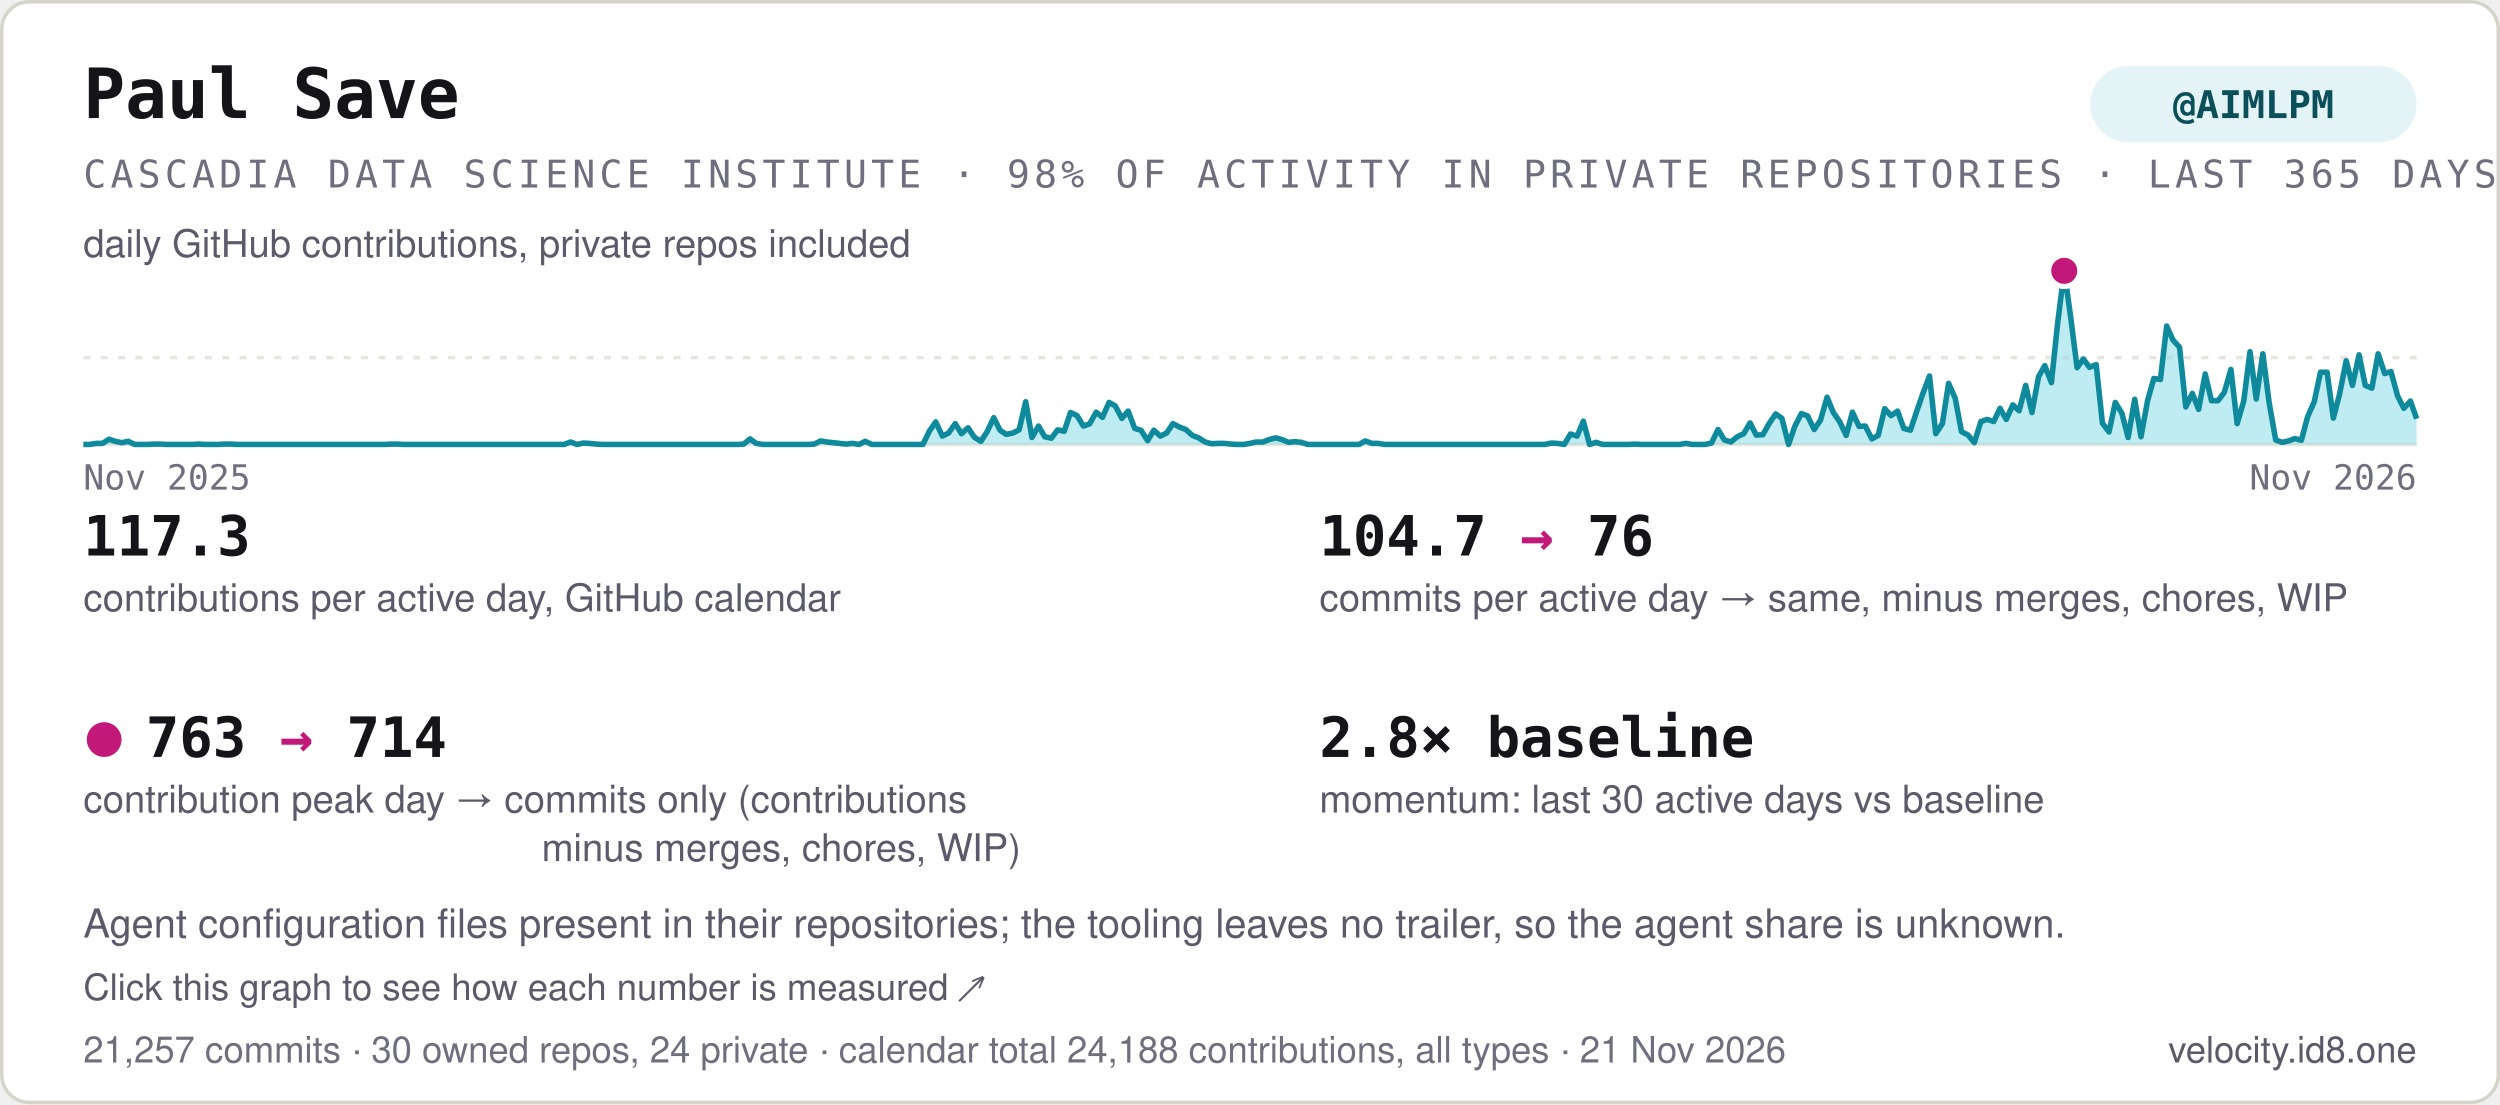
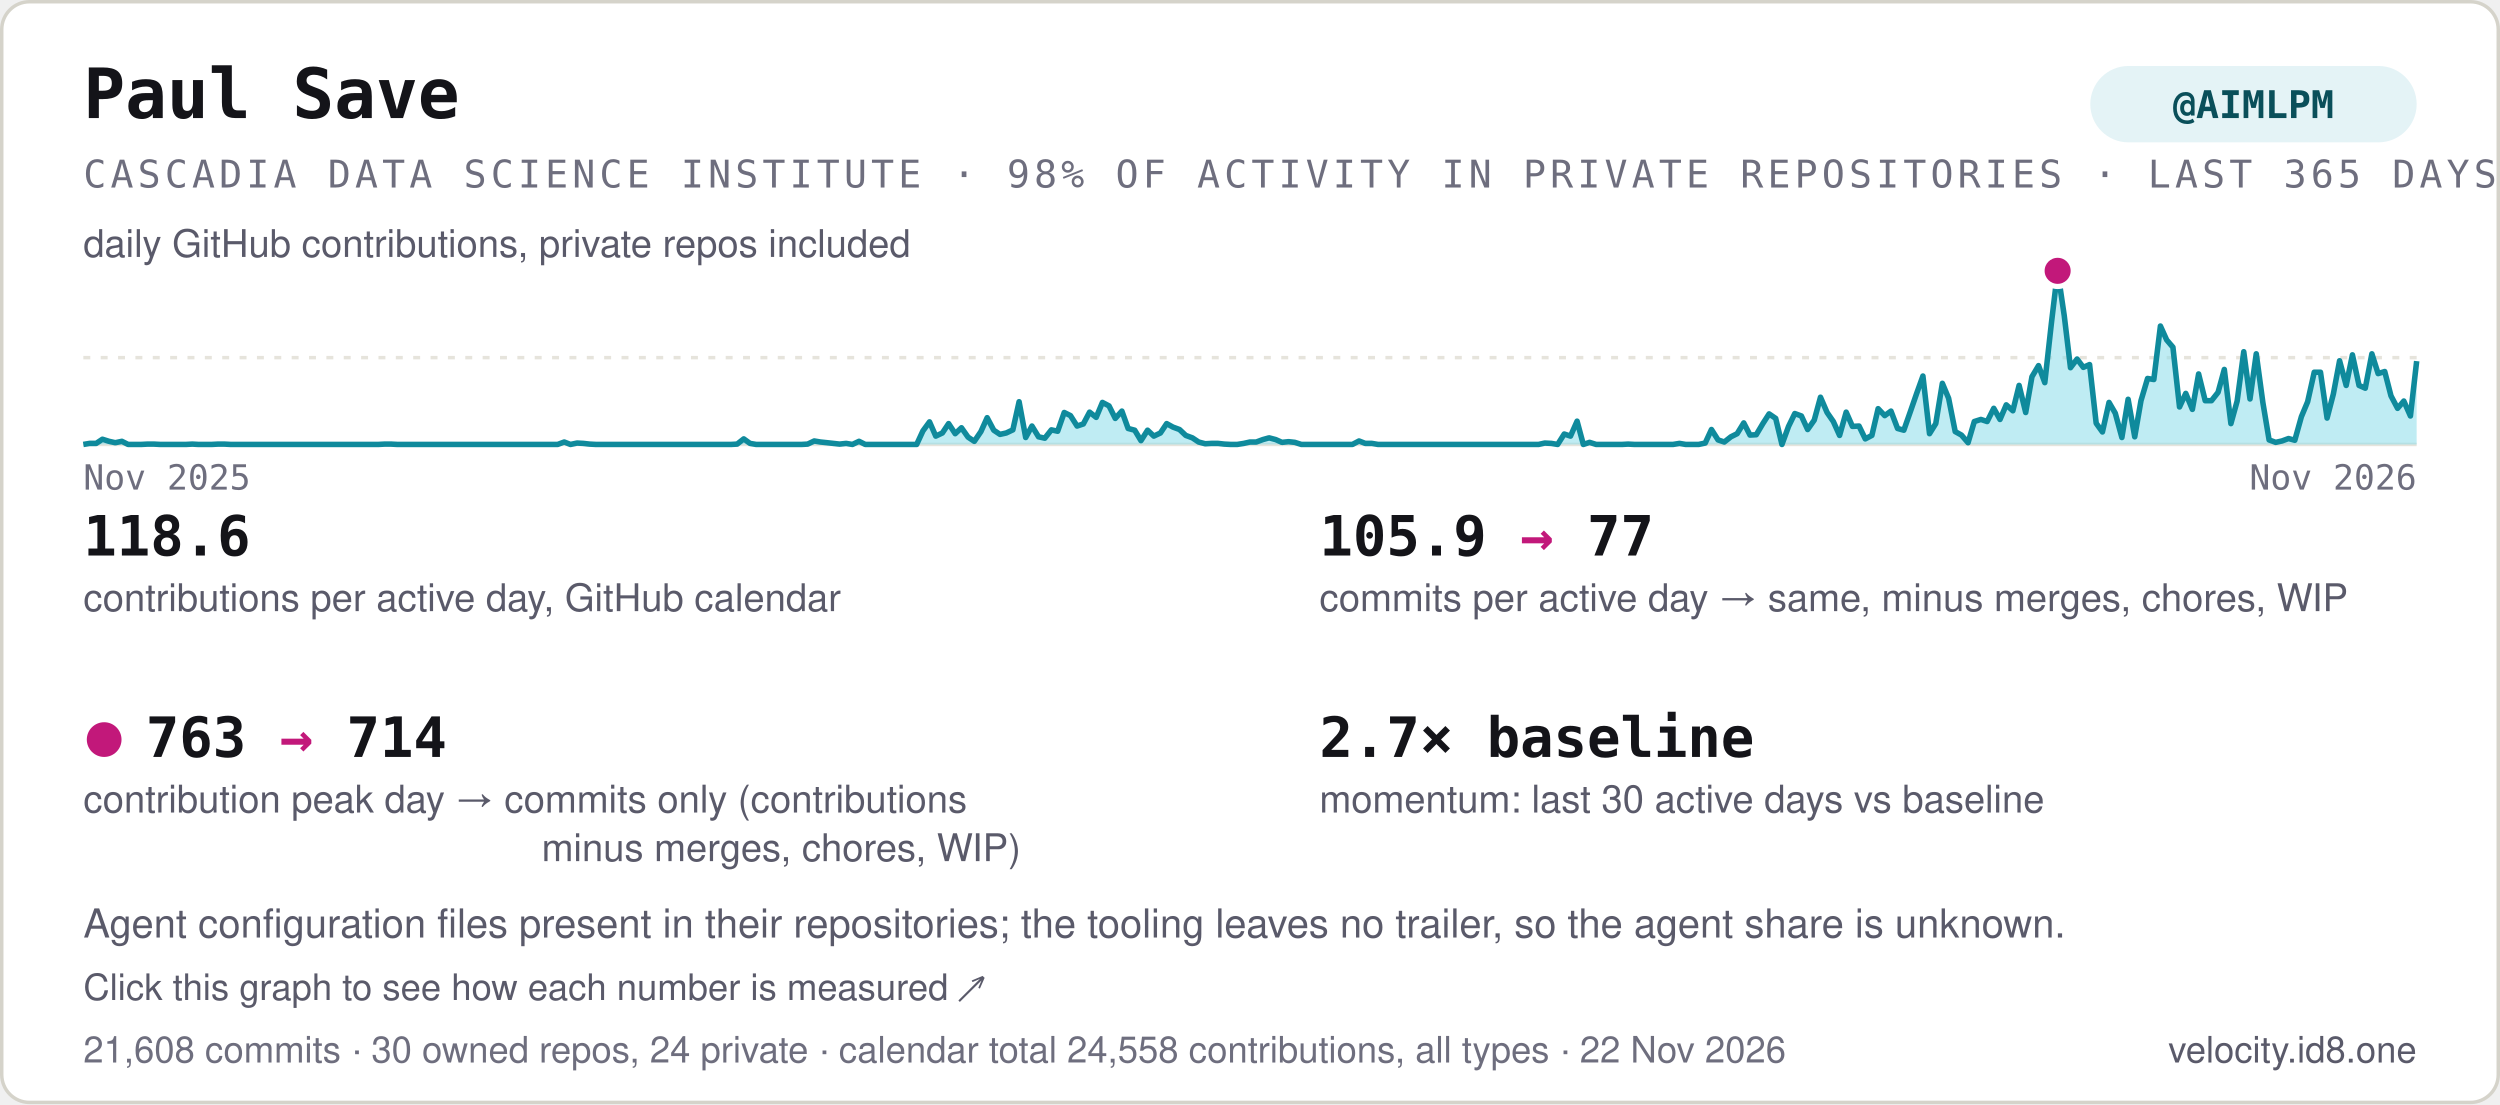
<svg xmlns="http://www.w3.org/2000/svg" width="720" height="318" viewBox="0 0 720 318" role="img" aria-label="Paul Save: Velocity Graph">
  <rect x="0.5" y="0.5" width="719" height="317" rx="8" fill="#FFFFFF" stroke="#D5D3CA" />
  <text x="24" y="34" font-family="Departure Mono, JetBrains Mono, ui-monospace, Menlo, monospace" font-size="20" font-weight="700" fill="#141419">Paul Save</text>
  <text x="24" y="54" font-family="Departure Mono, JetBrains Mono, ui-monospace, Menlo, monospace" font-size="11" letter-spacing="1.2" fill="#6E6E7E">CASCADIA DATA SCIENCE INSTITUTE · 98% OF ACTIVITY IN PRIVATE REPOSITORIES · LAST 365 DAYS</text>
  <rect x="602" y="19" width="94" height="22" rx="11" fill="#E4F3F6" />
  <text x="649" y="34" text-anchor="middle" font-family="Departure Mono, JetBrains Mono, ui-monospace, Menlo, monospace" font-size="11" font-weight="600" fill="#0A4F5A">@AIMLPM</text>
  <line x1="24" x2="696" y1="128" y2="128" stroke="#E6E4DC" />
  <line x1="24" x2="696" y1="103.0" y2="103.0" stroke="#E6E4DC" stroke-dasharray="2 3" />
-   <path d="M24.0,128.0 L25.8,128.0 L27.7,127.7 L29.5,127.7 L31.4,126.5 L33.2,127.1 L35.1,127.5 L36.9,127.1 L38.8,128.0 L40.6,128.0 L42.5,128.0 L44.3,127.9 L46.2,127.9 L48.0,128.0 L49.8,128.0 L51.7,128.0 L53.5,128.0 L55.4,128.0 L57.2,127.9 L59.1,128.0 L60.9,128.0 L62.8,128.0 L64.6,127.9 L66.5,127.9 L68.3,128.0 L70.2,128.0 L72.0,128.0 L73.8,128.0 L75.7,128.0 L77.5,128.0 L79.4,128.0 L81.2,128.0 L83.1,128.0 L84.9,128.0 L86.8,128.0 L88.6,128.0 L90.5,128.0 L92.3,128.0 L94.2,128.0 L96.0,128.0 L97.8,128.0 L99.7,128.0 L101.5,128.0 L103.4,128.0 L105.2,128.0 L107.1,128.0 L108.9,128.0 L110.8,128.0 L112.6,127.9 L114.5,127.9 L116.3,128.0 L118.2,128.0 L120.0,128.0 L121.8,128.0 L123.7,128.0 L125.5,128.0 L127.4,128.0 L129.2,128.0 L131.1,128.0 L132.9,128.0 L134.8,128.0 L136.6,128.0 L138.5,128.0 L140.3,128.0 L142.2,128.0 L144.0,128.0 L145.8,128.0 L147.7,128.0 L149.5,128.0 L151.4,128.0 L153.2,128.0 L155.1,128.0 L156.9,128.0 L158.8,128.0 L160.6,128.0 L162.5,128.0 L164.3,127.3 L166.2,128.0 L168.0,127.6 L169.8,127.7 L171.7,127.9 L173.5,128.0 L175.4,128.0 L177.2,128.0 L179.1,128.0 L180.9,128.0 L182.8,128.0 L184.6,128.0 L186.5,128.0 L188.3,128.0 L190.2,128.0 L192.0,128.0 L193.8,128.0 L195.7,128.0 L197.5,128.0 L199.4,128.0 L201.2,128.0 L203.1,128.0 L204.9,128.0 L206.8,128.0 L208.6,128.0 L210.5,128.0 L212.3,128.0 L214.2,127.9 L216.0,126.4 L217.8,127.7 L219.7,128.0 L221.5,128.0 L223.4,128.0 L225.2,128.0 L227.1,128.0 L228.9,128.0 L230.8,128.0 L232.6,128.0 L234.5,127.9 L236.3,127.0 L238.2,127.3 L240.0,127.5 L241.8,127.7 L243.7,127.9 L245.5,127.7 L247.4,128.0 L249.2,127.1 L251.1,128.0 L252.9,128.0 L254.8,128.0 L256.6,128.0 L258.5,128.0 L260.3,128.0 L262.2,128.0 L264.0,128.0 L265.8,128.0 L267.7,124.1 L269.5,121.5 L271.4,125.6 L273.2,124.7 L275.1,122.0 L276.9,124.9 L278.8,123.2 L280.6,125.9 L282.5,127.1 L284.3,124.3 L286.2,120.3 L288.0,123.9 L289.8,125.1 L291.7,124.7 L293.5,123.8 L295.4,115.7 L297.2,126.0 L299.1,122.7 L300.9,125.8 L302.8,126.2 L304.6,123.8 L306.5,124.2 L308.3,118.8 L310.2,119.7 L312.0,122.7 L313.8,122.1 L315.7,118.7 L317.5,120.2 L319.4,115.9 L321.2,116.9 L323.1,120.5 L324.9,118.4 L326.8,123.4 L328.6,123.9 L330.5,126.9 L332.3,123.9 L334.2,125.6 L336.0,124.7 L337.8,122.0 L339.7,123.0 L341.5,123.7 L343.4,125.4 L345.2,126.1 L347.1,127.3 L348.9,127.8 L350.8,127.7 L352.6,127.7 L354.5,127.9 L356.3,128.0 L358.2,128.0 L360.0,127.7 L361.8,127.3 L363.7,127.3 L365.5,126.6 L367.4,126.1 L369.2,126.6 L371.1,127.4 L372.9,127.2 L374.8,127.4 L376.6,128.0 L378.5,128.0 L380.3,128.0 L382.2,128.0 L384.0,128.0 L385.8,128.0 L387.7,128.0 L389.5,128.0 L391.4,128.0 L393.2,127.0 L395.1,127.7 L396.9,127.7 L398.8,128.0 L400.6,128.0 L402.5,128.0 L404.3,128.0 L406.2,128.0 L408.0,128.0 L409.8,128.0 L411.7,128.0 L413.5,128.0 L415.4,128.0 L417.2,128.0 L419.1,128.0 L420.9,128.0 L422.8,128.0 L424.6,128.0 L426.5,128.0 L428.3,128.0 L430.2,128.0 L432.0,128.0 L433.8,128.0 L435.7,128.0 L437.5,128.0 L439.4,128.0 L441.2,128.0 L443.1,128.0 L444.9,128.0 L446.8,127.6 L448.6,127.7 L450.5,128.0 L452.3,125.0 L454.2,125.6 L456.0,121.3 L457.8,128.0 L459.7,127.4 L461.5,128.0 L463.4,128.0 L465.2,128.0 L467.1,128.0 L468.9,128.0 L470.8,127.9 L472.6,128.0 L474.5,128.0 L476.3,128.0 L478.2,128.0 L480.0,128.0 L481.8,128.0 L483.7,128.0 L485.5,127.7 L487.4,128.0 L489.2,128.0 L491.1,128.0 L492.9,127.6 L494.8,123.7 L496.6,126.7 L498.5,127.3 L500.3,125.8 L502.2,124.9 L504.0,121.8 L505.8,125.3 L507.7,125.2 L509.5,122.0 L511.4,119.2 L513.2,120.5 L515.1,128.0 L516.9,122.8 L518.8,119.1 L520.6,119.8 L522.5,123.7 L524.3,121.0 L526.2,114.4 L528.0,118.8 L529.8,121.4 L531.7,125.4 L533.5,118.7 L535.4,122.8 L537.2,122.7 L539.1,126.4 L540.9,125.4 L542.8,117.7 L544.6,119.7 L546.5,118.4 L548.3,123.4 L550.2,123.9 L552.0,118.5 L553.8,113.3 L555.7,108.3 L557.5,124.9 L559.4,122.0 L561.2,110.4 L563.1,114.7 L564.9,124.3 L566.8,125.3 L568.6,127.5 L570.5,121.4 L572.3,120.8 L574.2,121.4 L576.0,117.6 L577.8,120.8 L579.7,116.6 L581.5,118.3 L583.4,111.0 L585.2,118.8 L587.1,108.5 L588.9,105.3 L590.8,110.2 L592.6,93.1 L594.5,78.0 L596.3,90.9 L598.2,105.9 L600.0,103.4 L601.8,105.8 L603.7,105.0 L605.5,121.9 L607.4,124.4 L609.2,115.9 L611.1,119.0 L612.9,126.0 L614.8,115.0 L616.6,125.8 L618.5,115.4 L620.3,109.0 L622.2,109.3 L624.0,93.9 L625.8,97.9 L627.7,100.0 L629.5,117.2 L631.4,113.3 L633.2,117.9 L635.1,107.7 L636.9,115.4 L638.8,115.4 L640.6,113.0 L642.5,106.4 L644.3,122.0 L646.2,115.5 L648.0,101.3 L649.8,114.9 L651.7,101.9 L653.5,115.9 L655.4,126.7 L657.2,127.4 L659.1,127.0 L660.9,126.3 L662.8,126.8 L664.6,120.0 L666.5,115.7 L668.3,107.2 L670.2,107.2 L672.0,120.4 L673.8,113.5 L675.7,103.9 L677.5,111.0 L679.4,102.2 L681.2,111.0 L683.1,111.8 L684.9,101.9 L686.8,107.6 L688.6,107.0 L690.5,114.0 L692.3,117.6 L694.2,115.5 L696.0,120.6 L696.0,128 L24,128 Z" fill="#8ADCE8" fill-opacity="0.55" />
-   <path d="M24.0,128.0 L25.8,128.0 L27.7,127.7 L29.5,127.7 L31.4,126.5 L33.2,127.1 L35.1,127.5 L36.9,127.1 L38.8,128.0 L40.6,128.0 L42.5,128.0 L44.3,127.9 L46.2,127.9 L48.0,128.0 L49.8,128.0 L51.7,128.0 L53.5,128.0 L55.4,128.0 L57.2,127.9 L59.1,128.0 L60.9,128.0 L62.8,128.0 L64.6,127.9 L66.5,127.9 L68.3,128.0 L70.2,128.0 L72.0,128.0 L73.8,128.0 L75.7,128.0 L77.5,128.0 L79.4,128.0 L81.2,128.0 L83.1,128.0 L84.9,128.0 L86.8,128.0 L88.6,128.0 L90.5,128.0 L92.3,128.0 L94.2,128.0 L96.0,128.0 L97.8,128.0 L99.7,128.0 L101.5,128.0 L103.4,128.0 L105.2,128.0 L107.1,128.0 L108.9,128.0 L110.8,128.0 L112.6,127.9 L114.5,127.9 L116.3,128.0 L118.2,128.0 L120.0,128.0 L121.8,128.0 L123.7,128.0 L125.5,128.0 L127.4,128.0 L129.2,128.0 L131.1,128.0 L132.9,128.0 L134.8,128.0 L136.6,128.0 L138.5,128.0 L140.3,128.0 L142.2,128.0 L144.0,128.0 L145.8,128.0 L147.7,128.0 L149.5,128.0 L151.4,128.0 L153.2,128.0 L155.1,128.0 L156.9,128.0 L158.8,128.0 L160.6,128.0 L162.5,128.0 L164.3,127.3 L166.2,128.0 L168.0,127.6 L169.8,127.7 L171.7,127.9 L173.5,128.0 L175.4,128.0 L177.2,128.0 L179.1,128.0 L180.9,128.0 L182.8,128.0 L184.6,128.0 L186.5,128.0 L188.3,128.0 L190.2,128.0 L192.0,128.0 L193.8,128.0 L195.7,128.0 L197.5,128.0 L199.4,128.0 L201.2,128.0 L203.1,128.0 L204.9,128.0 L206.8,128.0 L208.6,128.0 L210.5,128.0 L212.3,128.0 L214.2,127.9 L216.0,126.4 L217.8,127.7 L219.7,128.0 L221.5,128.0 L223.4,128.0 L225.2,128.0 L227.1,128.0 L228.9,128.0 L230.8,128.0 L232.6,128.0 L234.5,127.9 L236.3,127.0 L238.2,127.3 L240.0,127.5 L241.8,127.7 L243.7,127.9 L245.5,127.7 L247.4,128.0 L249.2,127.1 L251.1,128.0 L252.9,128.0 L254.8,128.0 L256.6,128.0 L258.5,128.0 L260.3,128.0 L262.2,128.0 L264.0,128.0 L265.8,128.0 L267.7,124.1 L269.5,121.5 L271.4,125.6 L273.2,124.7 L275.1,122.0 L276.9,124.9 L278.8,123.2 L280.6,125.9 L282.5,127.1 L284.3,124.3 L286.2,120.3 L288.0,123.9 L289.8,125.1 L291.7,124.7 L293.5,123.8 L295.4,115.7 L297.2,126.0 L299.1,122.7 L300.9,125.8 L302.8,126.2 L304.6,123.8 L306.5,124.2 L308.3,118.8 L310.2,119.7 L312.0,122.7 L313.8,122.1 L315.7,118.7 L317.5,120.2 L319.4,115.9 L321.2,116.9 L323.1,120.5 L324.9,118.4 L326.8,123.4 L328.6,123.9 L330.5,126.9 L332.3,123.9 L334.2,125.6 L336.0,124.7 L337.8,122.0 L339.7,123.0 L341.5,123.7 L343.4,125.4 L345.2,126.1 L347.1,127.3 L348.9,127.8 L350.8,127.7 L352.6,127.7 L354.5,127.9 L356.3,128.0 L358.2,128.0 L360.0,127.7 L361.8,127.3 L363.7,127.3 L365.5,126.6 L367.4,126.1 L369.2,126.6 L371.1,127.4 L372.9,127.2 L374.8,127.4 L376.6,128.0 L378.5,128.0 L380.3,128.0 L382.2,128.0 L384.0,128.0 L385.8,128.0 L387.7,128.0 L389.5,128.0 L391.4,128.0 L393.2,127.0 L395.1,127.7 L396.9,127.7 L398.8,128.0 L400.6,128.0 L402.5,128.0 L404.3,128.0 L406.2,128.0 L408.0,128.0 L409.8,128.0 L411.7,128.0 L413.5,128.0 L415.4,128.0 L417.2,128.0 L419.1,128.0 L420.9,128.0 L422.8,128.0 L424.6,128.0 L426.5,128.0 L428.3,128.0 L430.2,128.0 L432.0,128.0 L433.8,128.0 L435.7,128.0 L437.5,128.0 L439.4,128.0 L441.2,128.0 L443.1,128.0 L444.9,128.0 L446.8,127.6 L448.6,127.7 L450.5,128.0 L452.3,125.0 L454.2,125.6 L456.0,121.3 L457.8,128.0 L459.7,127.4 L461.5,128.0 L463.4,128.0 L465.2,128.0 L467.1,128.0 L468.9,128.0 L470.8,127.9 L472.6,128.0 L474.5,128.0 L476.3,128.0 L478.2,128.0 L480.0,128.0 L481.8,128.0 L483.7,128.0 L485.5,127.7 L487.4,128.0 L489.2,128.0 L491.1,128.0 L492.9,127.6 L494.8,123.7 L496.6,126.7 L498.5,127.3 L500.3,125.8 L502.2,124.9 L504.0,121.8 L505.8,125.3 L507.7,125.2 L509.5,122.0 L511.4,119.2 L513.2,120.5 L515.1,128.0 L516.9,122.8 L518.8,119.1 L520.6,119.8 L522.5,123.7 L524.3,121.0 L526.2,114.4 L528.0,118.8 L529.8,121.4 L531.7,125.4 L533.5,118.7 L535.4,122.8 L537.2,122.7 L539.1,126.4 L540.9,125.4 L542.8,117.7 L544.6,119.7 L546.5,118.4 L548.3,123.4 L550.2,123.9 L552.0,118.5 L553.8,113.3 L555.7,108.3 L557.5,124.9 L559.4,122.0 L561.2,110.4 L563.1,114.7 L564.9,124.3 L566.8,125.3 L568.6,127.5 L570.5,121.4 L572.3,120.8 L574.2,121.4 L576.0,117.6 L577.8,120.8 L579.7,116.6 L581.5,118.3 L583.4,111.0 L585.2,118.8 L587.1,108.5 L588.9,105.3 L590.8,110.2 L592.6,93.1 L594.5,78.0 L596.3,90.9 L598.2,105.9 L600.0,103.4 L601.8,105.8 L603.7,105.0 L605.5,121.9 L607.4,124.4 L609.2,115.9 L611.1,119.0 L612.9,126.0 L614.8,115.0 L616.6,125.8 L618.5,115.4 L620.3,109.0 L622.2,109.3 L624.0,93.9 L625.8,97.9 L627.7,100.0 L629.5,117.2 L631.4,113.3 L633.2,117.9 L635.1,107.7 L636.9,115.4 L638.8,115.4 L640.6,113.0 L642.5,106.4 L644.3,122.0 L646.2,115.5 L648.0,101.3 L649.8,114.9 L651.7,101.9 L653.5,115.9 L655.4,126.7 L657.2,127.4 L659.1,127.0 L660.9,126.3 L662.8,126.8 L664.6,120.0 L666.5,115.7 L668.3,107.2 L670.2,107.2 L672.0,120.4 L673.8,113.5 L675.7,103.9 L677.5,111.0 L679.4,102.2 L681.2,111.0 L683.1,111.8 L684.9,101.9 L686.8,107.6 L688.6,107.0 L690.5,114.0 L692.3,117.6 L694.2,115.5 L696.0,120.6" fill="none" stroke="#0F8A9C" stroke-width="1.6" stroke-linejoin="round" />
-   <circle cx="594.5" cy="78.0" r="4.5" fill="#C2187A" stroke="#FFFFFF" stroke-width="1.5" />
+   <path d="M24.0,128.0 L25.8,127.7 L27.7,127.7 L29.5,126.5 L31.4,127.1 L33.2,127.5 L35.1,127.1 L36.9,128.0 L38.8,128.0 L40.6,128.0 L42.5,127.9 L44.3,127.9 L46.2,128.0 L48.0,128.0 L49.8,128.0 L51.7,128.0 L53.5,128.0 L55.4,127.9 L57.2,128.0 L59.1,128.0 L60.9,128.0 L62.8,127.9 L64.6,127.9 L66.5,128.0 L68.3,128.0 L70.2,128.0 L72.0,128.0 L73.8,128.0 L75.7,128.0 L77.5,128.0 L79.4,128.0 L81.2,128.0 L83.1,128.0 L84.9,128.0 L86.8,128.0 L88.6,128.0 L90.5,128.0 L92.3,128.0 L94.2,128.0 L96.0,128.0 L97.8,128.0 L99.7,128.0 L101.5,128.0 L103.4,128.0 L105.2,128.0 L107.1,128.0 L108.9,128.0 L110.8,127.9 L112.6,127.9 L114.5,128.0 L116.3,128.0 L118.2,128.0 L120.0,128.0 L121.8,128.0 L123.7,128.0 L125.5,128.0 L127.4,128.0 L129.2,128.0 L131.1,128.0 L132.9,128.0 L134.8,128.0 L136.6,128.0 L138.5,128.0 L140.3,128.0 L142.2,128.0 L144.0,128.0 L145.8,128.0 L147.7,128.0 L149.5,128.0 L151.4,128.0 L153.2,128.0 L155.1,128.0 L156.9,128.0 L158.8,128.0 L160.6,128.0 L162.5,127.3 L164.3,128.0 L166.2,127.6 L168.0,127.7 L169.8,127.9 L171.7,128.0 L173.5,128.0 L175.4,128.0 L177.2,128.0 L179.1,128.0 L180.9,128.0 L182.8,128.0 L184.6,128.0 L186.5,128.0 L188.3,128.0 L190.2,128.0 L192.0,128.0 L193.8,128.0 L195.7,128.0 L197.5,128.0 L199.4,128.0 L201.2,128.0 L203.1,128.0 L204.9,128.0 L206.8,128.0 L208.6,128.0 L210.5,128.0 L212.3,127.9 L214.2,126.4 L216.0,127.7 L217.8,128.0 L219.7,128.0 L221.5,128.0 L223.4,128.0 L225.2,128.0 L227.1,128.0 L228.9,128.0 L230.8,128.0 L232.6,127.9 L234.5,127.0 L236.3,127.3 L238.2,127.5 L240.0,127.7 L241.8,127.9 L243.7,127.7 L245.5,128.0 L247.4,127.1 L249.2,128.0 L251.1,128.0 L252.9,128.0 L254.8,128.0 L256.6,128.0 L258.5,128.0 L260.3,128.0 L262.2,128.0 L264.0,128.0 L265.8,124.1 L267.7,121.5 L269.5,125.6 L271.4,124.7 L273.2,122.0 L275.1,124.9 L276.9,123.2 L278.8,125.9 L280.6,127.1 L282.5,124.3 L284.3,120.3 L286.2,123.9 L288.0,125.1 L289.8,124.7 L291.7,123.8 L293.5,115.7 L295.4,126.0 L297.2,122.7 L299.1,125.8 L300.9,126.2 L302.8,123.8 L304.6,124.2 L306.5,118.8 L308.3,119.7 L310.2,122.7 L312.0,122.1 L313.8,118.7 L315.7,120.2 L317.5,115.9 L319.4,116.9 L321.2,120.5 L323.1,118.4 L324.9,123.4 L326.8,123.9 L328.6,126.9 L330.5,123.9 L332.3,125.6 L334.2,124.7 L336.0,122.0 L337.8,123.0 L339.7,123.7 L341.5,125.4 L343.4,126.1 L345.2,127.3 L347.1,127.8 L348.9,127.7 L350.8,127.7 L352.6,127.9 L354.5,128.0 L356.3,128.0 L358.2,127.7 L360.0,127.3 L361.8,127.3 L363.7,126.6 L365.5,126.1 L367.4,126.6 L369.2,127.4 L371.1,127.2 L372.9,127.4 L374.8,128.0 L376.6,128.0 L378.5,128.0 L380.3,128.0 L382.2,128.0 L384.0,128.0 L385.8,128.0 L387.7,128.0 L389.5,128.0 L391.4,127.0 L393.2,127.7 L395.1,127.7 L396.9,128.0 L398.8,128.0 L400.6,128.0 L402.5,128.0 L404.3,128.0 L406.2,128.0 L408.0,128.0 L409.8,128.0 L411.7,128.0 L413.5,128.0 L415.4,128.0 L417.2,128.0 L419.1,128.0 L420.9,128.0 L422.8,128.0 L424.6,128.0 L426.5,128.0 L428.3,128.0 L430.2,128.0 L432.0,128.0 L433.8,128.0 L435.7,128.0 L437.5,128.0 L439.4,128.0 L441.2,128.0 L443.1,128.0 L444.9,127.6 L446.8,127.7 L448.6,128.0 L450.5,125.0 L452.3,125.6 L454.2,121.3 L456.0,128.0 L457.8,127.4 L459.7,128.0 L461.5,128.0 L463.4,128.0 L465.2,128.0 L467.1,128.0 L468.9,127.9 L470.8,128.0 L472.6,128.0 L474.5,128.0 L476.3,128.0 L478.2,128.0 L480.0,128.0 L481.8,128.0 L483.7,127.7 L485.5,128.0 L487.4,128.0 L489.2,128.0 L491.1,127.6 L492.9,123.7 L494.8,126.7 L496.6,127.3 L498.5,125.8 L500.3,124.9 L502.2,121.8 L504.0,125.3 L505.8,125.2 L507.7,122.0 L509.5,119.2 L511.4,120.5 L513.2,128.0 L515.1,122.8 L516.9,119.1 L518.8,119.8 L520.6,123.7 L522.5,121.0 L524.3,114.4 L526.2,118.8 L528.0,121.4 L529.8,125.4 L531.7,118.7 L533.5,122.8 L535.4,122.7 L537.2,126.4 L539.1,125.4 L540.9,117.7 L542.8,119.7 L544.6,118.4 L546.5,123.4 L548.3,123.9 L550.2,118.5 L552.0,113.3 L553.8,108.3 L555.7,124.9 L557.5,122.0 L559.4,110.4 L561.2,114.7 L563.1,124.3 L564.9,125.3 L566.8,127.5 L568.6,121.4 L570.5,120.8 L572.3,121.4 L574.2,117.6 L576.0,120.8 L577.8,116.6 L579.7,118.3 L581.5,111.0 L583.4,118.8 L585.2,108.5 L587.1,105.3 L588.9,110.2 L590.8,93.1 L592.6,78.0 L594.5,90.9 L596.3,105.9 L598.2,103.4 L600.0,105.8 L601.8,105.0 L603.7,121.9 L605.5,124.4 L607.4,115.9 L609.2,119.0 L611.1,126.0 L612.9,115.0 L614.8,125.8 L616.6,115.4 L618.5,109.0 L620.3,109.3 L622.2,93.9 L624.0,97.9 L625.8,100.0 L627.7,117.2 L629.5,113.3 L631.4,117.9 L633.2,107.7 L635.1,115.4 L636.9,115.4 L638.8,113.0 L640.6,106.4 L642.5,122.0 L644.3,115.5 L646.2,101.3 L648.0,114.9 L649.8,101.9 L651.7,115.9 L653.5,126.7 L655.4,127.4 L657.2,127.0 L659.1,126.3 L660.9,126.8 L662.8,120.0 L664.6,115.7 L666.5,107.2 L668.3,107.2 L670.2,120.4 L672.0,113.5 L673.8,103.9 L675.7,111.0 L677.5,102.2 L679.4,111.0 L681.2,111.8 L683.1,101.9 L684.9,107.6 L686.8,107.0 L688.6,114.0 L690.5,117.6 L692.3,115.5 L694.2,119.8 L696.0,104.0 L696.0,128 L24,128 Z" fill="#8ADCE8" fill-opacity="0.55" />
+   <path d="M24.0,128.0 L25.8,127.7 L27.7,127.7 L29.5,126.5 L31.4,127.1 L33.2,127.5 L35.1,127.1 L36.9,128.0 L38.8,128.0 L40.6,128.0 L42.5,127.9 L44.3,127.9 L46.2,128.0 L48.0,128.0 L49.8,128.0 L51.7,128.0 L53.5,128.0 L55.4,127.9 L57.2,128.0 L59.1,128.0 L60.9,128.0 L62.8,127.9 L64.6,127.9 L66.5,128.0 L68.3,128.0 L70.2,128.0 L72.0,128.0 L73.8,128.0 L75.7,128.0 L77.5,128.0 L79.4,128.0 L81.2,128.0 L83.1,128.0 L84.9,128.0 L86.8,128.0 L88.6,128.0 L90.5,128.0 L92.3,128.0 L94.2,128.0 L96.0,128.0 L97.8,128.0 L99.7,128.0 L101.5,128.0 L103.4,128.0 L105.2,128.0 L107.1,128.0 L108.9,128.0 L110.8,127.9 L112.6,127.9 L114.5,128.0 L116.3,128.0 L118.2,128.0 L120.0,128.0 L121.8,128.0 L123.7,128.0 L125.5,128.0 L127.4,128.0 L129.2,128.0 L131.1,128.0 L132.9,128.0 L134.8,128.0 L136.6,128.0 L138.5,128.0 L140.3,128.0 L142.2,128.0 L144.0,128.0 L145.8,128.0 L147.7,128.0 L149.5,128.0 L151.4,128.0 L153.2,128.0 L155.1,128.0 L156.9,128.0 L158.8,128.0 L160.6,128.0 L162.5,127.3 L164.3,128.0 L166.2,127.6 L168.0,127.7 L169.8,127.9 L171.7,128.0 L173.5,128.0 L175.4,128.0 L177.2,128.0 L179.1,128.0 L180.9,128.0 L182.8,128.0 L184.6,128.0 L186.5,128.0 L188.3,128.0 L190.2,128.0 L192.0,128.0 L193.8,128.0 L195.7,128.0 L197.5,128.0 L199.4,128.0 L201.2,128.0 L203.1,128.0 L204.9,128.0 L206.8,128.0 L208.6,128.0 L210.5,128.0 L212.3,127.9 L214.2,126.4 L216.0,127.7 L217.8,128.0 L219.7,128.0 L221.5,128.0 L223.4,128.0 L225.2,128.0 L227.1,128.0 L228.9,128.0 L230.8,128.0 L232.6,127.9 L234.5,127.0 L236.3,127.3 L238.2,127.5 L240.0,127.7 L241.8,127.9 L243.7,127.7 L245.5,128.0 L247.4,127.1 L249.2,128.0 L251.1,128.0 L252.9,128.0 L254.8,128.0 L256.6,128.0 L258.5,128.0 L260.3,128.0 L262.2,128.0 L264.0,128.0 L265.8,124.1 L267.7,121.5 L269.5,125.6 L271.4,124.7 L273.2,122.0 L275.1,124.9 L276.9,123.2 L278.8,125.9 L280.6,127.1 L282.5,124.3 L284.3,120.3 L286.2,123.9 L288.0,125.1 L289.8,124.7 L291.7,123.8 L293.5,115.7 L295.4,126.0 L297.2,122.7 L299.1,125.8 L300.9,126.2 L302.8,123.8 L304.6,124.2 L306.5,118.8 L308.3,119.7 L310.2,122.7 L312.0,122.1 L313.8,118.7 L315.7,120.2 L317.5,115.9 L319.4,116.9 L321.2,120.5 L323.1,118.4 L324.9,123.4 L326.8,123.9 L328.6,126.9 L330.5,123.9 L332.3,125.6 L334.2,124.7 L336.0,122.0 L337.8,123.0 L339.7,123.7 L341.5,125.4 L343.4,126.1 L345.2,127.3 L347.1,127.8 L348.9,127.7 L350.8,127.7 L352.6,127.9 L354.5,128.0 L356.3,128.0 L358.2,127.7 L360.0,127.3 L361.8,127.3 L363.7,126.6 L365.5,126.1 L367.4,126.6 L369.2,127.4 L371.1,127.2 L372.9,127.4 L374.8,128.0 L376.6,128.0 L378.5,128.0 L380.3,128.0 L382.2,128.0 L384.0,128.0 L385.8,128.0 L387.7,128.0 L389.5,128.0 L391.4,127.0 L393.2,127.7 L395.1,127.7 L396.9,128.0 L398.8,128.0 L400.6,128.0 L402.5,128.0 L404.3,128.0 L406.2,128.0 L408.0,128.0 L409.8,128.0 L411.7,128.0 L413.5,128.0 L415.4,128.0 L417.2,128.0 L419.1,128.0 L420.9,128.0 L422.8,128.0 L424.6,128.0 L426.5,128.0 L428.3,128.0 L430.2,128.0 L432.0,128.0 L433.8,128.0 L435.7,128.0 L437.5,128.0 L439.4,128.0 L441.2,128.0 L443.1,128.0 L444.9,127.6 L446.8,127.7 L448.6,128.0 L450.5,125.0 L452.3,125.6 L454.2,121.3 L456.0,128.0 L457.8,127.4 L459.7,128.0 L461.5,128.0 L463.4,128.0 L465.2,128.0 L467.1,128.0 L468.9,127.9 L470.8,128.0 L472.6,128.0 L474.5,128.0 L476.3,128.0 L478.2,128.0 L480.0,128.0 L481.8,128.0 L483.7,127.7 L485.5,128.0 L487.4,128.0 L489.2,128.0 L491.1,127.6 L492.9,123.7 L494.8,126.7 L496.6,127.3 L498.5,125.8 L500.3,124.9 L502.2,121.8 L504.0,125.3 L505.8,125.2 L507.7,122.0 L509.5,119.2 L511.4,120.5 L513.2,128.0 L515.1,122.8 L516.9,119.1 L518.8,119.8 L520.6,123.7 L522.5,121.0 L524.3,114.4 L526.2,118.8 L528.0,121.4 L529.8,125.4 L531.7,118.7 L533.5,122.8 L535.4,122.7 L537.2,126.4 L539.1,125.4 L540.9,117.7 L542.8,119.7 L544.6,118.4 L546.5,123.4 L548.3,123.9 L550.2,118.5 L552.0,113.3 L553.8,108.3 L555.7,124.9 L557.5,122.0 L559.4,110.4 L561.2,114.7 L563.1,124.3 L564.9,125.3 L566.8,127.5 L568.6,121.4 L570.5,120.8 L572.3,121.4 L574.2,117.6 L576.0,120.8 L577.8,116.6 L579.7,118.3 L581.5,111.0 L583.4,118.8 L585.2,108.5 L587.1,105.3 L588.9,110.2 L590.8,93.1 L592.6,78.0 L594.5,90.9 L596.3,105.9 L598.2,103.4 L600.0,105.8 L601.8,105.0 L603.7,121.9 L605.5,124.4 L607.4,115.9 L609.2,119.0 L611.1,126.0 L612.9,115.0 L614.8,125.8 L616.6,115.4 L618.5,109.0 L620.3,109.3 L622.2,93.9 L624.0,97.9 L625.8,100.0 L627.7,117.2 L629.5,113.3 L631.4,117.9 L633.2,107.7 L635.1,115.4 L636.9,115.4 L638.8,113.0 L640.6,106.4 L642.5,122.0 L644.3,115.5 L646.2,101.3 L648.0,114.9 L649.8,101.9 L651.7,115.9 L653.5,126.7 L655.4,127.4 L657.2,127.0 L659.1,126.3 L660.9,126.8 L662.8,120.0 L664.6,115.7 L666.5,107.2 L668.3,107.2 L670.2,120.4 L672.0,113.5 L673.8,103.9 L675.7,111.0 L677.5,102.2 L679.4,111.0 L681.2,111.8 L683.1,101.9 L684.9,107.6 L686.8,107.0 L688.6,114.0 L690.5,117.6 L692.3,115.5 L694.2,119.8 L696.0,104.0" fill="none" stroke="#0F8A9C" stroke-width="1.6" stroke-linejoin="round" />
+   <circle cx="592.6" cy="78.0" r="4.5" fill="#C2187A" stroke="#FFFFFF" stroke-width="1.5" />
  <text x="24" y="141" font-family="Departure Mono, JetBrains Mono, ui-monospace, Menlo, monospace" font-size="10" fill="#6E6E7E">Nov 2025</text>
  <text x="696" y="141" text-anchor="end" font-family="Departure Mono, JetBrains Mono, ui-monospace, Menlo, monospace" font-size="10" fill="#6E6E7E">Nov 2026</text>
  <text x="24" y="74" font-family="-apple-system, BlinkMacSystemFont, 'Segoe UI', Helvetica, Arial, sans-serif" font-size="11" fill="#5A5A6A">daily GitHub contributions, private repos included</text>
-   <text x="24" y="160" font-family="Departure Mono, JetBrains Mono, ui-monospace, Menlo, monospace" font-size="16" font-weight="600" fill="#141419">117.3</text>
+   <text x="24" y="160" font-family="Departure Mono, JetBrains Mono, ui-monospace, Menlo, monospace" font-size="16" font-weight="600" fill="#141419">118.6</text>
  <text x="24" y="176" font-family="-apple-system, BlinkMacSystemFont, 'Segoe UI', Helvetica, Arial, sans-serif" font-size="11" fill="#5A5A6A">contributions per active day, GitHub calendar</text>
-   <text x="380" y="160" font-family="Departure Mono, JetBrains Mono, ui-monospace, Menlo, monospace" font-size="16" font-weight="600" fill="#141419">104.7 <tspan fill="#C2187A">→</tspan> 76</text>
+   <text x="380" y="160" font-family="Departure Mono, JetBrains Mono, ui-monospace, Menlo, monospace" font-size="16" font-weight="600" fill="#141419">105.9 <tspan fill="#C2187A">→</tspan> 77</text>
  <text x="380" y="176" font-family="-apple-system, BlinkMacSystemFont, 'Segoe UI', Helvetica, Arial, sans-serif" font-size="11" fill="#5A5A6A">commits per active day → same, minus merges, chores, WIP</text>
  <circle cx="30" cy="213" r="5" fill="#C2187A" />
  <text x="42" y="218" font-family="Departure Mono, JetBrains Mono, ui-monospace, Menlo, monospace" font-size="16" font-weight="600" fill="#141419">763 <tspan fill="#C2187A">→</tspan> 714</text>
  <text x="24" y="234" font-family="-apple-system, BlinkMacSystemFont, 'Segoe UI', Helvetica, Arial, sans-serif" font-size="11" fill="#5A5A6A">contribution peak day → commits only (contributions</text>
  <text x="156" y="248" font-family="-apple-system, BlinkMacSystemFont, 'Segoe UI', Helvetica, Arial, sans-serif" font-size="11" fill="#5A5A6A">minus merges, chores, WIP)</text>
-   <text x="380" y="218" font-family="Departure Mono, JetBrains Mono, ui-monospace, Menlo, monospace" font-size="16" font-weight="600" fill="#141419">2.8× baseline</text>
+   <text x="380" y="218" font-family="Departure Mono, JetBrains Mono, ui-monospace, Menlo, monospace" font-size="16" font-weight="600" fill="#141419">2.7× baseline</text>
  <text x="380" y="234" font-family="-apple-system, BlinkMacSystemFont, 'Segoe UI', Helvetica, Arial, sans-serif" font-size="11" fill="#5A5A6A">momentum: last 30 active days vs baseline</text>
  <text x="24" y="270" font-family="-apple-system, BlinkMacSystemFont, 'Segoe UI', Helvetica, Arial, sans-serif" font-size="11.5" fill="#5A5A6A">Agent configuration files present in their repositories; the tooling leaves no trailer, so the agent share is unknown.</text>
  <text x="24" y="288" font-family="-apple-system, BlinkMacSystemFont, 'Segoe UI', Helvetica, Arial, sans-serif" font-size="10.5" fill="#5A5A6A">Click this graph to see how each number is measured ↗</text>
-   <text x="24" y="306" font-family="-apple-system, BlinkMacSystemFont, 'Segoe UI', Helvetica, Arial, sans-serif" font-size="10.5" fill="#6E6E7E">21,257 commits · 30 owned repos, 24 private · calendar total 24,188 contributions, all types · 21 Nov 2026</text>
+   <text x="24" y="306" font-family="-apple-system, BlinkMacSystemFont, 'Segoe UI', Helvetica, Arial, sans-serif" font-size="10.5" fill="#6E6E7E">21,608 commits · 30 owned repos, 24 private · calendar total 24,558 contributions, all types · 22 Nov 2026</text>
  <text x="696" y="306" text-anchor="end" font-family="-apple-system, BlinkMacSystemFont, 'Segoe UI', Helvetica, Arial, sans-serif" font-size="10.5" fill="#5A5A6A">velocity.id8.one</text>
</svg>
